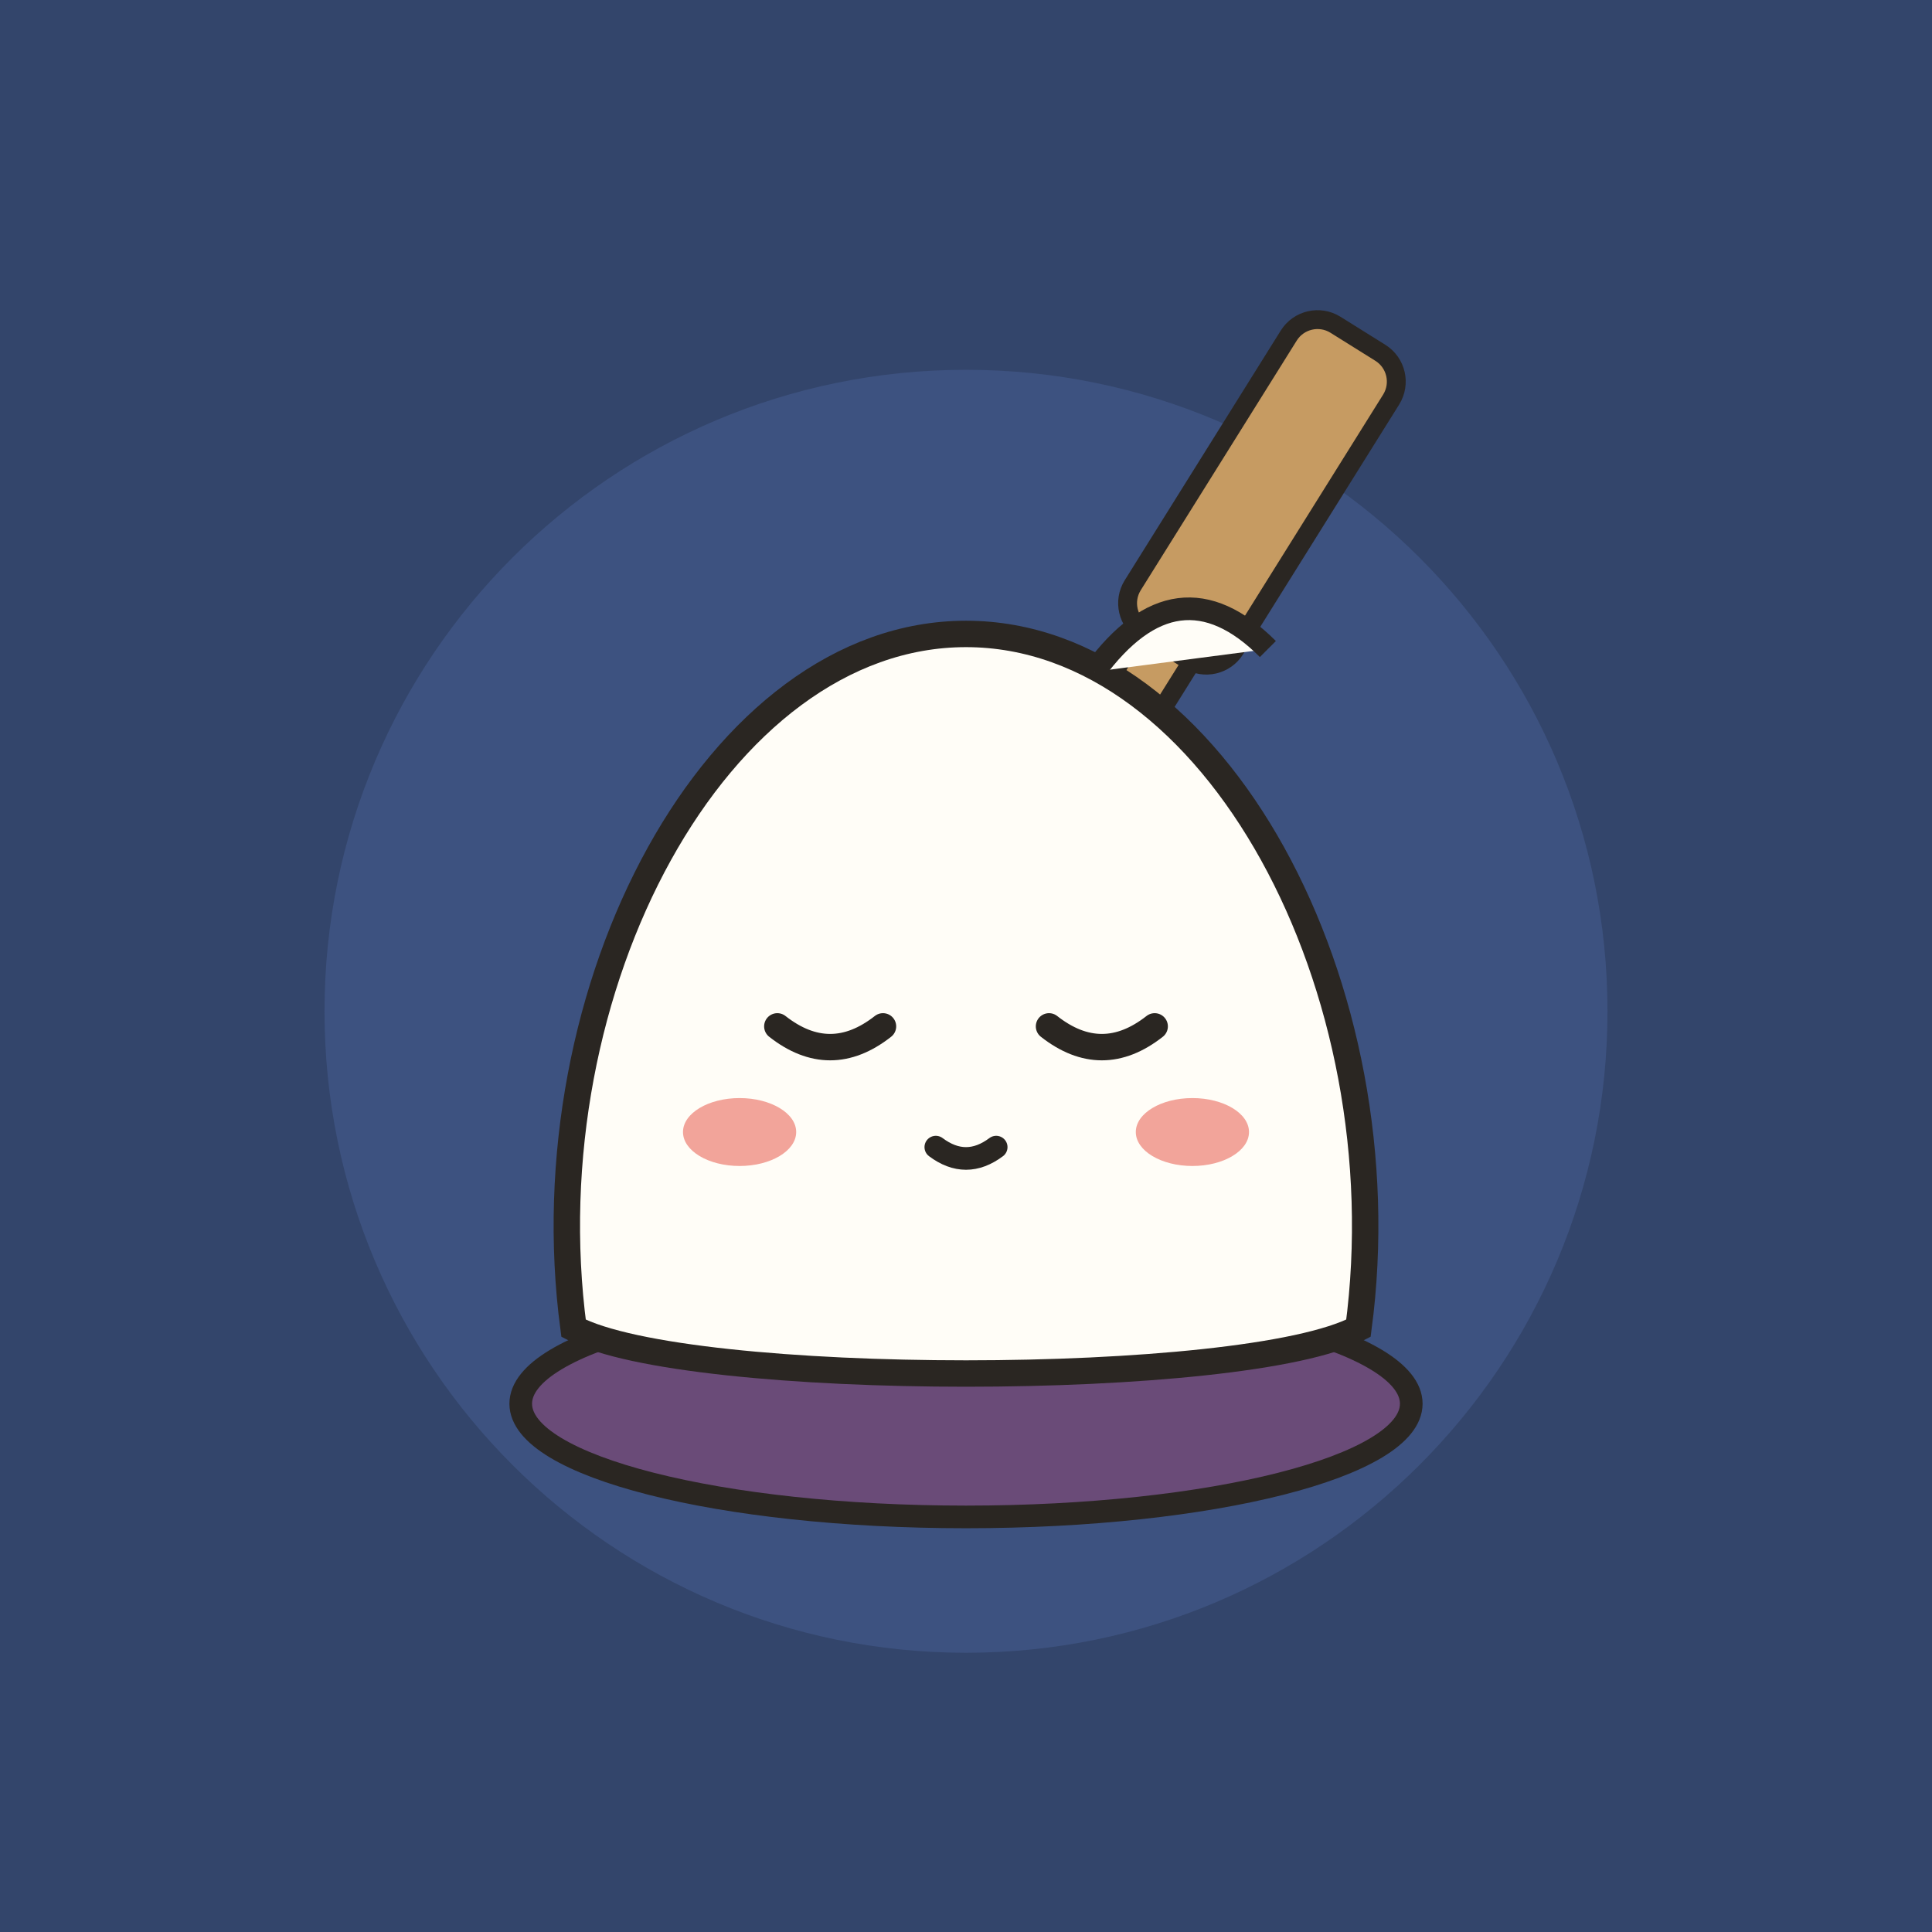
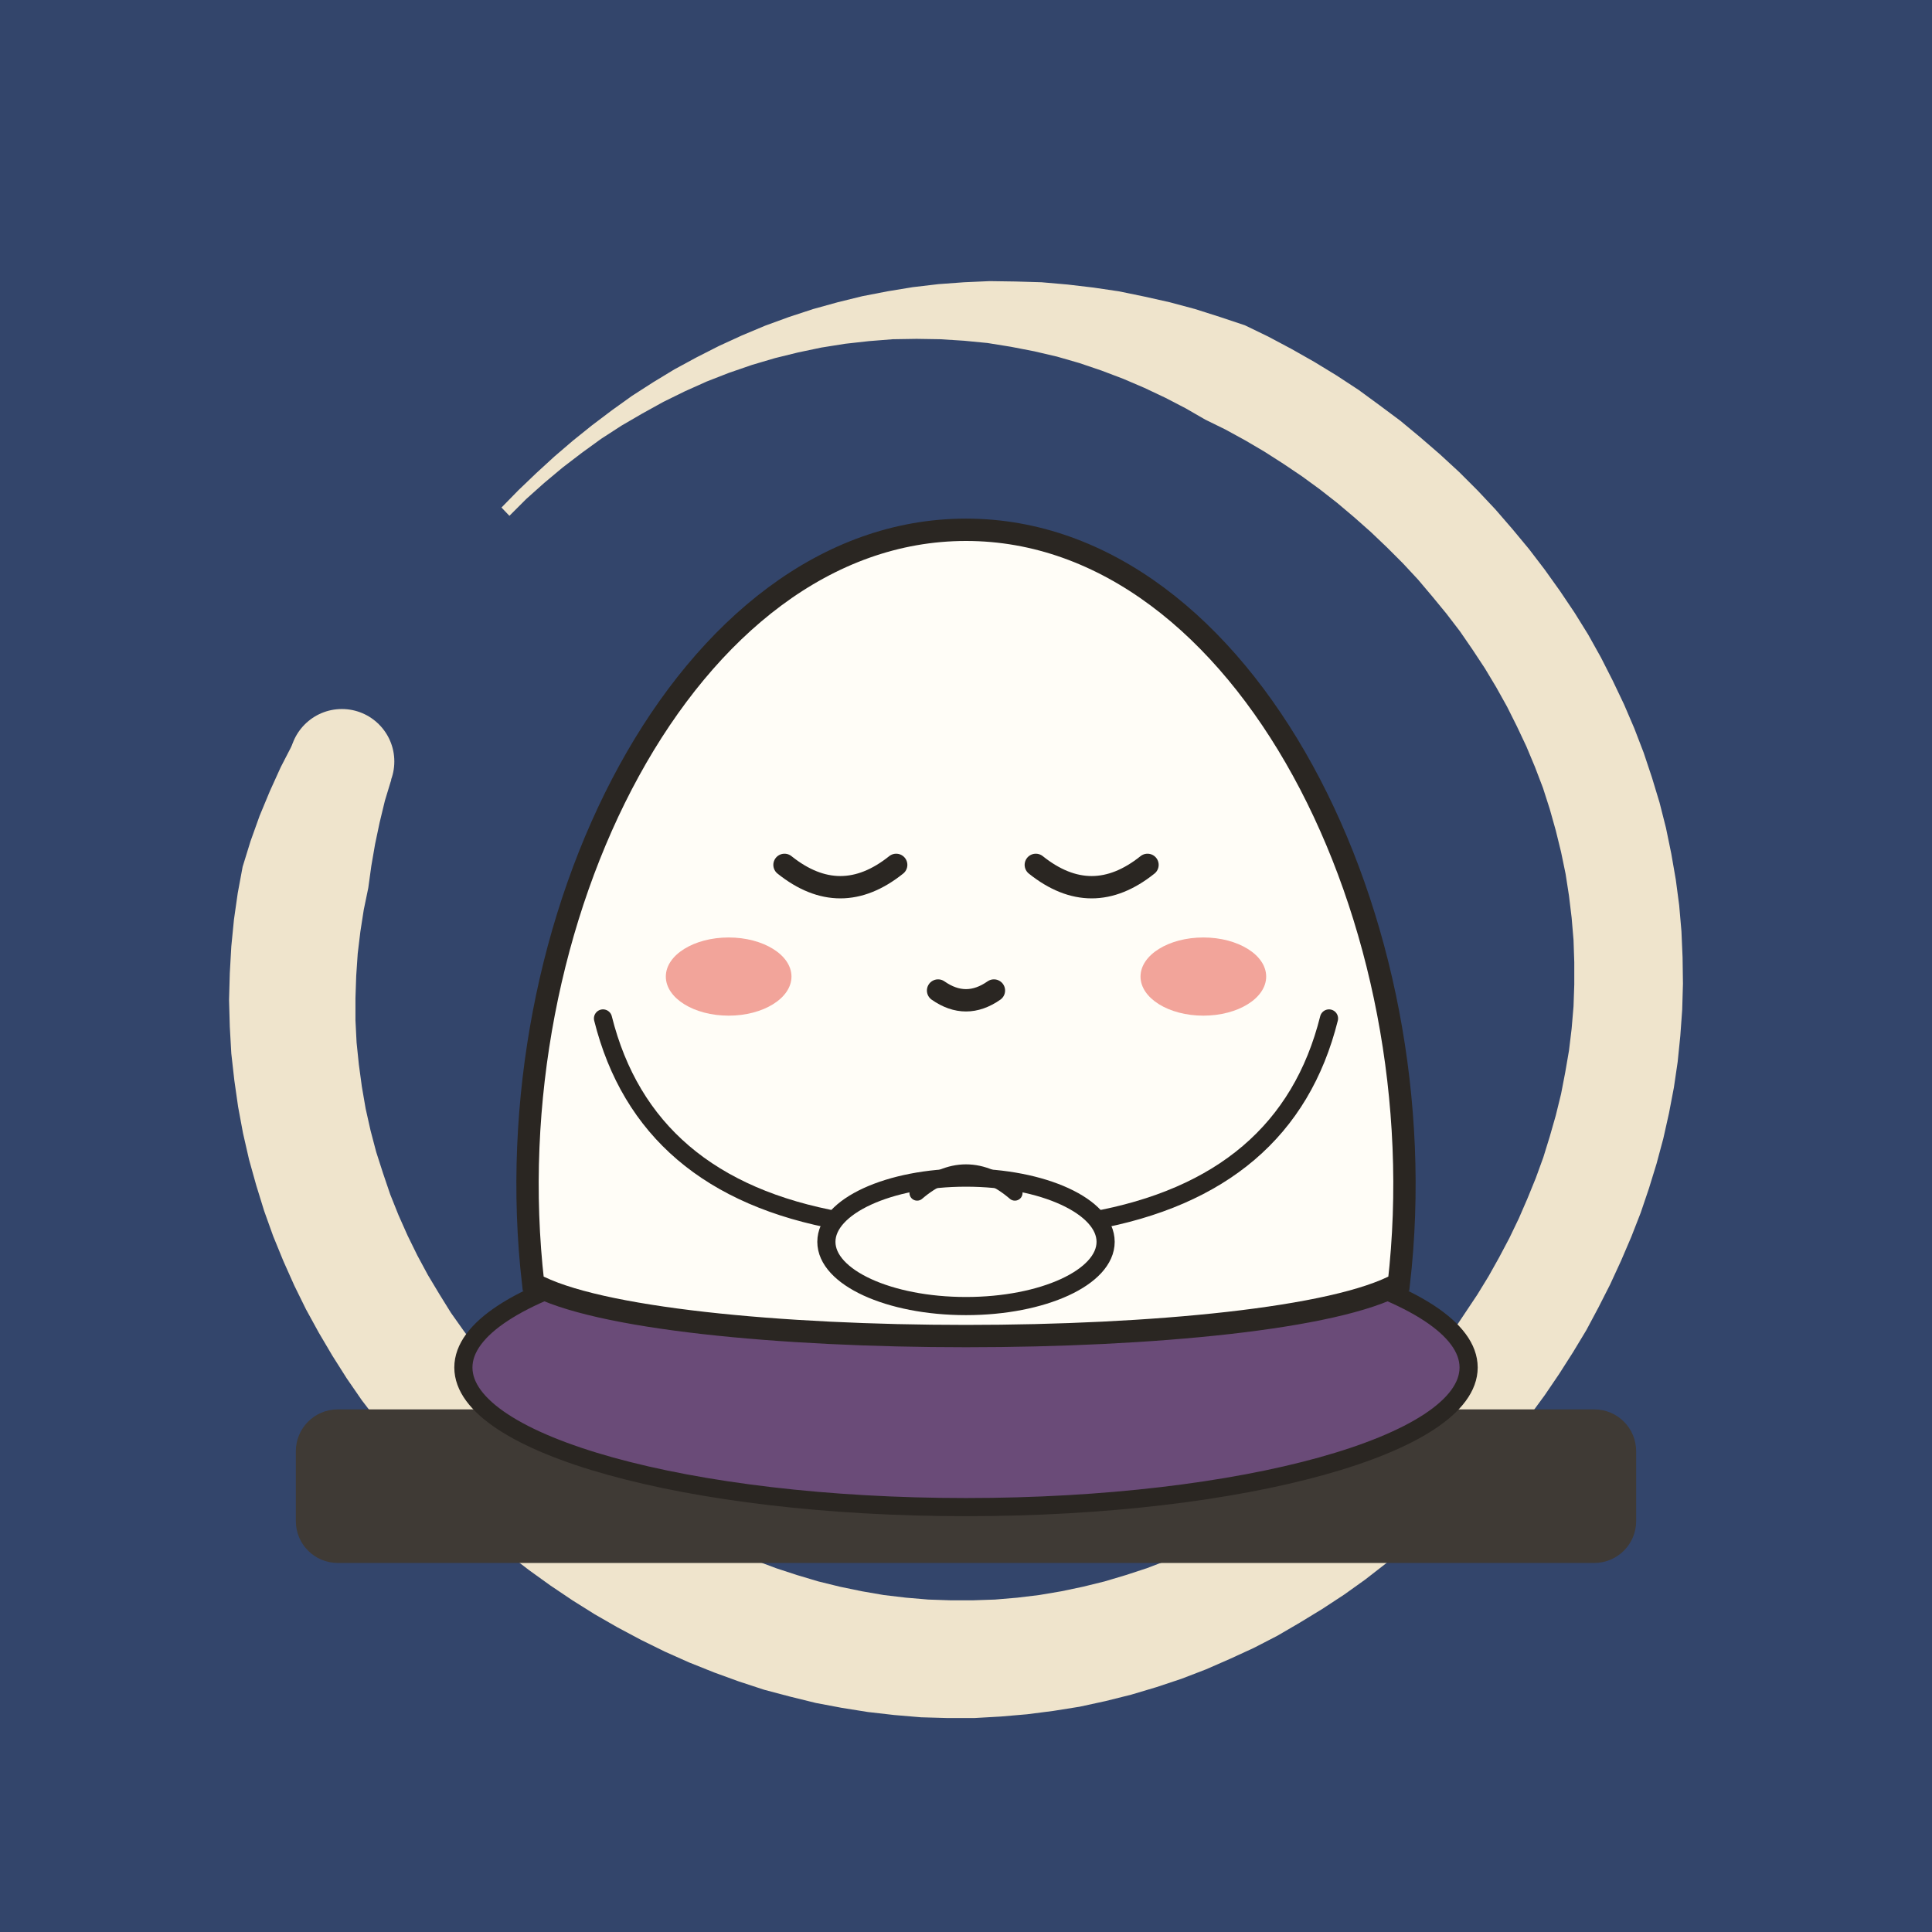
<svg xmlns="http://www.w3.org/2000/svg" viewBox="0 0 512 512">
  <rect width="512" height="512" fill="#33456b" />
-   <circle cx="256" cy="268" r="170" fill="#3d5280" />
-   <g transform="rotate(32 256 256)">
-     <rect x="248" y="70" width="16" height="250" rx="6" fill="#c69b62" stroke="#2a2622" stroke-width="5" />
-     <rect x="240" y="60" width="32" height="96" rx="9" fill="#c69b62" stroke="#2a2622" stroke-width="5" />
+   <path d="M 77.6 197.1 L 74.4 203.3 L 71.5 209.7 L 68.8 216.2 L 66.4 222.9 L 64.3 229.7 L 63.0 236.7 L 62.0 243.7 L 61.3 250.8 L 60.9 257.9 L 60.7 265.0 L 60.9 272.1 L 61.3 279.2 L 62.1 286.3 L 63.1 293.3 L 64.4 300.3 L 66.0 307.3 L 67.9 314.1 L 70.0 320.9 L 72.4 327.6 L 75.1 334.2 L 78.0 340.7 L 81.1 347.0 L 84.5 353.2 L 88.1 359.3 L 91.9 365.3 L 95.9 371.1 L 100.2 376.7 L 104.6 382.2 L 109.2 387.6 L 113.9 392.8 L 118.9 397.8 L 124.0 402.6 L 129.2 407.3 L 134.6 411.8 L 140.2 416.1 L 145.9 420.2 L 151.7 424.1 L 157.6 427.8 L 163.7 431.3 L 169.9 434.6 L 176.2 437.7 L 182.7 440.6 L 189.2 443.2 L 195.8 445.6 L 202.5 447.8 L 209.3 449.6 L 216.2 451.3 L 223.1 452.6 L 230.0 453.7 L 237.0 454.5 L 244.1 455.1 L 251.1 455.3 L 258.2 455.3 L 265.2 454.9 L 272.2 454.3 L 279.2 453.4 L 286.1 452.3 L 293.0 450.8 L 299.8 449.1 L 306.5 447.1 L 313.1 444.9 L 319.6 442.4 L 326.0 439.6 L 332.3 436.7 L 338.5 433.5 L 344.5 430.0 L 350.4 426.4 L 356.2 422.6 L 361.8 418.6 L 367.2 414.4 L 372.6 410.1 L 377.7 405.5 L 382.7 400.8 L 387.6 396.0 L 392.3 391.0 L 396.8 385.9 L 401.2 380.6 L 405.3 375.3 L 409.4 369.7 L 413.2 364.1 L 416.9 358.3 L 420.4 352.5 L 423.6 346.5 L 426.7 340.4 L 429.6 334.1 L 432.3 327.8 L 434.8 321.4 L 437.0 314.9 L 439.0 308.4 L 440.8 301.7 L 442.3 295.0 L 443.6 288.2 L 444.6 281.4 L 445.3 274.5 L 445.8 267.6 L 446.0 260.7 L 445.9 253.7 L 445.6 246.8 L 445.0 239.9 L 444.1 233.1 L 442.9 226.2 L 441.5 219.4 L 439.8 212.7 L 437.8 206.1 L 435.6 199.5 L 433.1 193.0 L 430.4 186.7 L 427.4 180.4 L 424.3 174.3 L 420.9 168.2 L 417.3 162.4 L 413.4 156.6 L 409.4 151.0 L 405.2 145.5 L 400.8 140.2 L 396.3 135.0 L 391.6 130.0 L 386.7 125.1 L 381.6 120.4 L 376.4 115.9 L 371.1 111.5 L 365.6 107.4 L 360.0 103.3 L 354.2 99.5 L 348.3 95.9 L 342.3 92.5 L 336.1 89.2 L 329.9 86.2 L 323.3 84.0 L 316.7 81.9 L 310.0 80.1 L 303.3 78.6 L 296.5 77.2 L 289.7 76.2 L 282.9 75.4 L 276.0 74.8 L 269.1 74.6 L 262.3 74.5 L 255.5 74.8 L 248.7 75.3 L 241.9 76.1 L 235.2 77.2 L 228.5 78.5 L 222.0 80.1 L 215.5 81.9 L 209.1 84.0 L 202.8 86.3 L 196.6 88.9 L 190.5 91.7 L 184.6 94.7 L 178.7 97.9 L 173.1 101.3 L 167.5 104.9 L 162.2 108.7 L 156.9 112.7 L 151.8 116.8 L 146.9 121.0 L 142.1 125.4 L 137.4 129.9 L 132.9 134.5 L 135.0 136.7 L 139.5 132.2 L 144.2 128.0 L 149.1 123.9 L 154.2 120.0 L 159.3 116.3 L 164.7 112.8 L 170.2 109.6 L 175.8 106.5 L 181.5 103.7 L 187.3 101.1 L 193.2 98.8 L 199.3 96.7 L 205.4 94.9 L 211.5 93.4 L 217.7 92.1 L 224.0 91.1 L 230.3 90.4 L 236.6 89.9 L 242.9 89.8 L 249.2 89.9 L 255.5 90.3 L 261.7 90.9 L 267.9 91.9 L 274.1 93.1 L 280.1 94.5 L 286.0 96.2 L 291.9 98.2 L 297.7 100.4 L 303.3 102.8 L 308.8 105.4 L 314.2 108.2 L 319.4 111.2 L 324.7 113.8 L 330.0 116.7 L 335.1 119.7 L 340.1 122.9 L 345.0 126.2 L 349.8 129.7 L 354.4 133.3 L 358.9 137.1 L 363.3 141.0 L 367.6 145.1 L 371.8 149.3 L 375.8 153.6 L 379.6 158.1 L 383.3 162.6 L 386.9 167.3 L 390.2 172.1 L 393.5 177.1 L 396.5 182.1 L 399.4 187.3 L 402.0 192.5 L 404.5 197.8 L 406.8 203.3 L 408.9 208.8 L 410.7 214.4 L 412.3 220.1 L 413.7 225.8 L 414.9 231.6 L 415.8 237.4 L 416.5 243.2 L 417.0 249.1 L 417.2 255.0 L 417.2 260.9 L 417.0 266.7 L 416.5 272.6 L 415.8 278.4 L 414.8 284.2 L 413.7 289.9 L 412.3 295.6 L 410.7 301.2 L 409.0 306.7 L 407.0 312.2 L 404.8 317.6 L 402.5 322.9 L 400.0 328.1 L 397.3 333.2 L 394.5 338.2 L 391.5 343.1 L 388.3 347.9 L 385.1 352.7 L 381.6 357.3 L 378.1 361.8 L 374.4 366.2 L 370.5 370.4 L 366.6 374.6 L 362.5 378.7 L 358.3 382.6 L 353.9 386.4 L 349.4 390.0 L 344.8 393.5 L 340.1 396.9 L 335.3 400.1 L 330.3 403.1 L 325.3 406.0 L 320.1 408.7 L 314.8 411.2 L 309.4 413.5 L 303.9 415.6 L 298.4 417.4 L 292.7 419.1 L 287.0 420.5 L 281.3 421.7 L 275.4 422.7 L 269.6 423.4 L 263.7 423.9 L 257.8 424.1 L 251.9 424.1 L 246.0 423.9 L 240.1 423.4 L 234.2 422.7 L 228.4 421.7 L 222.6 420.5 L 216.9 419.1 L 211.2 417.4 L 205.7 415.6 L 200.1 413.5 L 194.7 411.3 L 189.4 408.8 L 184.1 406.2 L 179.0 403.3 L 173.9 400.4 L 169.0 397.2 L 164.2 393.9 L 159.5 390.4 L 154.9 386.8 L 150.4 383.0 L 146.0 379.1 L 141.8 375.0 L 137.7 370.8 L 133.8 366.5 L 130.0 362.0 L 126.4 357.4 L 122.9 352.7 L 119.5 347.9 L 116.4 342.9 L 113.4 337.9 L 110.6 332.7 L 108.0 327.4 L 105.6 322.0 L 103.4 316.5 L 101.5 310.9 L 99.7 305.3 L 98.2 299.6 L 96.9 293.8 L 95.9 288.0 L 95.1 282.1 L 94.5 276.3 L 94.2 270.4 L 94.2 264.5 L 94.4 258.6 L 94.8 252.7 L 95.5 246.9 L 96.4 241.1 L 97.6 235.3 L 98.4 229.5 L 99.4 223.7 L 100.6 218.0 L 102.0 212.2 L 103.7 206.6 Z" fill="#efe4cc" />
+   <circle cx="90.6" cy="201.8" r="13.9" fill="#efe4cc" />
+   <g transform="translate(256 392) scale(3.7)">
+     <rect x="-48" y="-5" width="96" height="11" rx="3" fill="#3f3a35" />
+     <ellipse cx="0" cy="-8" rx="36" ry="10" fill="#6a4b78" stroke="#2a2622" stroke-width="1.3" />
+     <path d="M-31 -14 C-34 -40 -20 -68 0 -68 C20 -68 34 -40 31 -14 C22 -9 -22 -9 -31 -14 Z" fill="#fffdf7" stroke="#2a2622" stroke-width="1.6" />
+     <ellipse cx="-17" cy="-36" rx="4.5" ry="2.8" fill="#f2a49a" />
+     <ellipse cx="17" cy="-36" rx="4.5" ry="2.8" fill="#f2a49a" />
+     <g fill="none" stroke="#2a2622" stroke-width="1.6" stroke-linecap="round">
+       <path d="M-13 -44 q4 3.2 8 0" />
+       <path d="M5 -44 q4 3.2 8 0" />
+       <path d="M-2 -35 q2 1.4 4 0" />
+     </g>
+     <g>
+       <path d="M-26 -33 Q-23 -21 -9 -18.5 M26 -33 Q23 -21 9 -18.5" fill="none" stroke="#2a2622" stroke-width="1.3" stroke-linecap="round" />
+       <ellipse cx="0" cy="-17" rx="10" ry="4.6" fill="#fffdf7" stroke="#2a2622" stroke-width="1.3" />
+       <path d="M-3.5 -20.5 Q0 -23.5 3.5 -20.5" fill="none" stroke="#2a2622" stroke-width="1.1" stroke-linecap="round" />
+     </g>
  </g>
-   <ellipse cx="256" cy="372" rx="118" ry="30" fill="#6a4b78" stroke="#2a2622" stroke-width="6" />
-   <path d="M152 352 C140 262 190 168 256 168 C322 168 372 262 360 352 C330 368 182 368 152 352 Z" fill="#fffdf7" stroke="#2a2622" stroke-width="7" />
-   <path d="M206 272 q14 11 28 0 M278 272 q14 11 28 0" fill="none" stroke="#2a2622" stroke-width="7" stroke-linecap="round" />
-   <ellipse cx="196" cy="300" rx="15" ry="9" fill="#f2a49a" />
-   <ellipse cx="316" cy="300" rx="15" ry="9" fill="#f2a49a" />
-   <path d="M248 304 q8 6 16 0" fill="none" stroke="#2a2622" stroke-width="6" stroke-linecap="round" />
-   <path d="M290 178 q22 -30 46 -6" fill="#fffdf7" stroke="#2a2622" stroke-width="6" />
</svg>
